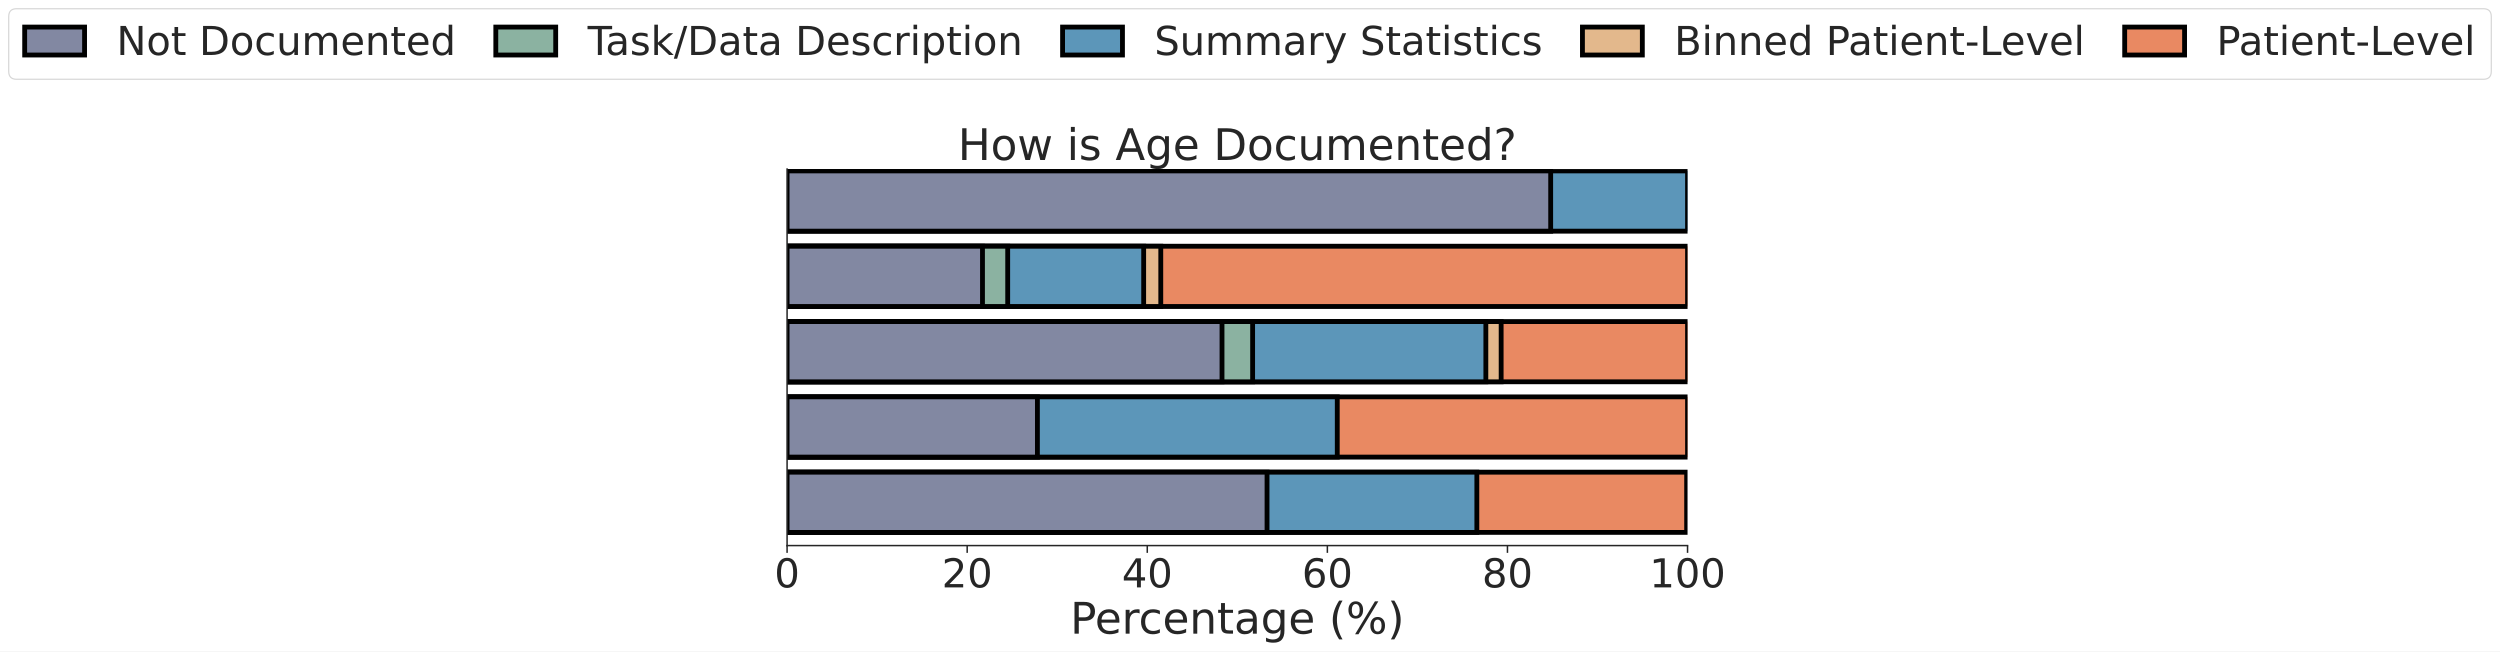
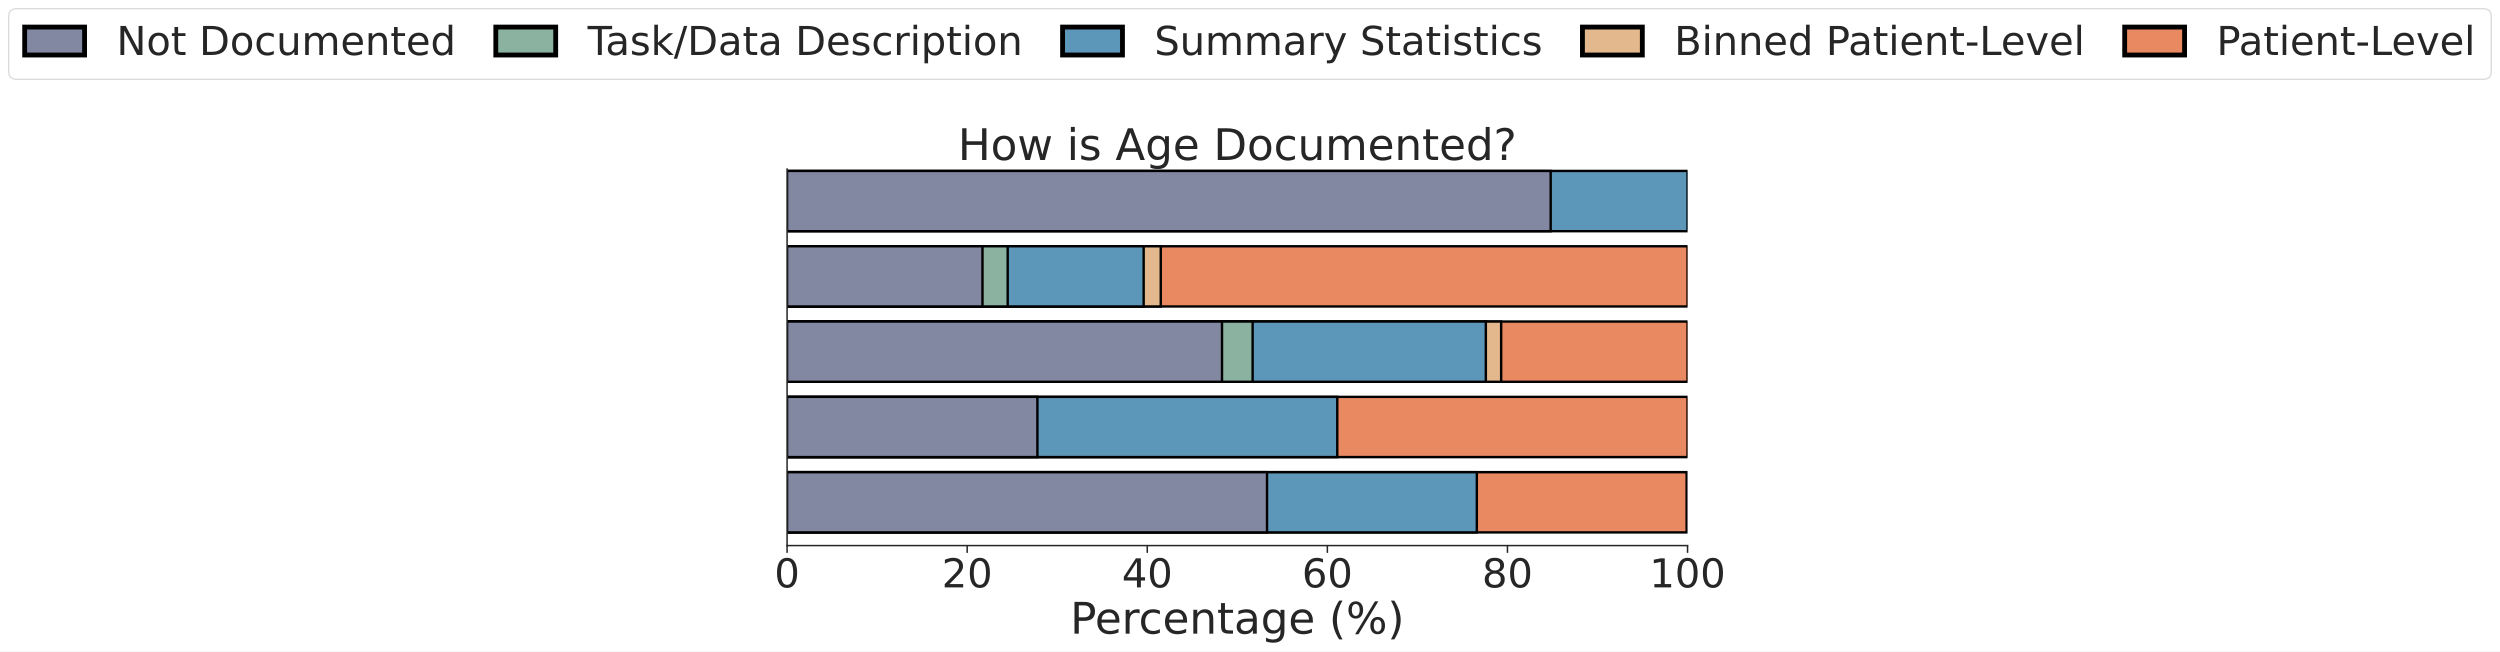
<svg xmlns="http://www.w3.org/2000/svg" xmlns:xlink="http://www.w3.org/1999/xlink" width="2066.428pt" height="538.439pt" viewBox="0 0 2066.428 538.439" version="1.1">
  <defs>
    <style type="text/css">*{stroke-linejoin: round; stroke-linecap: butt}</style>
  </defs>
  <g id="figure_1">
    <g id="patch_1">
      <path d="M 0 538.439  L 2066.428 538.439  L 2066.428 0  L 0 0  z " style="fill: #ffffff" />
    </g>
    <g id="axes_1">
      <g id="patch_2">
        <path d="M 650.579 450.96  L 1394.879 450.96  L 1394.879 139.74  L 650.579 139.74  z " style="fill: #ffffff" />
      </g>
      <g id="matplotlib.axis_1">
        <g id="xtick_1">
          <g id="line2d_1">
            <defs>
-               <path id="m7ba2d00ea4" d="M 0 0  L 0 6  " style="stroke: #262626; stroke-width: 1.25" />
+               <path id="m845486cbe9" d="M 0 0  L 0 6  " style="stroke: #262626; stroke-width: 1.25" />
            </defs>
            <g>
-               <use xlink:href="#m7ba2d00ea4" x="650.579" y="450.96" style="fill: #262626; stroke: #262626; stroke-width: 1.25" />
+               <use xlink:href="#m845486cbe9" x="650.579" y="450.96" style="fill: #262626; stroke: #262626; stroke-width: 1.25" />
            </g>
          </g>
          <g id="text_1">
            <g style="fill: #262626" transform="translate(640.0807 485.5348) scale(0.33 -0.33)">
              <defs>
                <path id="DejaVuSans-30" d="M 2034 4250  Q 1547 4250 1301 3770  Q 1056 3291 1056 2328  Q 1056 1369 1301 889  Q 1547 409 2034 409  Q 2525 409 2770 889  Q 3016 1369 3016 2328  Q 3016 3291 2770 3770  Q 2525 4250 2034 4250  z M 2034 4750  Q 2819 4750 3233 4129  Q 3647 3509 3647 2328  Q 3647 1150 3233 529  Q 2819 -91 2034 -91  Q 1250 -91 836 529  Q 422 1150 422 2328  Q 422 3509 836 4129  Q 1250 4750 2034 4750  z " transform="scale(0.015625)" />
              </defs>
              <use xlink:href="#DejaVuSans-30" />
            </g>
          </g>
        </g>
        <g id="xtick_2">
          <g id="line2d_2">
            <g>
-               <use xlink:href="#m7ba2d00ea4" x="799.439" y="450.96" style="fill: #262626; stroke: #262626; stroke-width: 1.25" />
+               <use xlink:href="#m845486cbe9" x="799.439" y="450.96" style="fill: #262626; stroke: #262626; stroke-width: 1.25" />
            </g>
          </g>
          <g id="text_2">
            <g style="fill: #262626" transform="translate(778.4426 485.5348) scale(0.33 -0.33)">
              <defs>
                <path id="DejaVuSans-32" d="M 1228 531  L 3431 531  L 3431 0  L 469 0  L 469 531  Q 828 903 1448 1529  Q 2069 2156 2228 2338  Q 2531 2678 2651 2914  Q 2772 3150 2772 3378  Q 2772 3750 2511 3984  Q 2250 4219 1831 4219  Q 1534 4219 1204 4116  Q 875 4013 500 3803  L 500 4441  Q 881 4594 1212 4672  Q 1544 4750 1819 4750  Q 2544 4750 2975 4387  Q 3406 4025 3406 3419  Q 3406 3131 3298 2873  Q 3191 2616 2906 2266  Q 2828 2175 2409 1742  Q 1991 1309 1228 531  z " transform="scale(0.015625)" />
              </defs>
              <use xlink:href="#DejaVuSans-32" />
              <use xlink:href="#DejaVuSans-30" x="63.623" />
            </g>
          </g>
        </g>
        <g id="xtick_3">
          <g id="line2d_3">
            <g>
-               <use xlink:href="#m7ba2d00ea4" x="948.299" y="450.96" style="fill: #262626; stroke: #262626; stroke-width: 1.25" />
+               <use xlink:href="#m845486cbe9" x="948.299" y="450.96" style="fill: #262626; stroke: #262626; stroke-width: 1.25" />
            </g>
          </g>
          <g id="text_3">
            <g style="fill: #262626" transform="translate(927.3026 485.5348) scale(0.33 -0.33)">
              <defs>
                <path id="DejaVuSans-34" d="M 2419 4116  L 825 1625  L 2419 1625  L 2419 4116  z M 2253 4666  L 3047 4666  L 3047 1625  L 3713 1625  L 3713 1100  L 3047 1100  L 3047 0  L 2419 0  L 2419 1100  L 313 1100  L 313 1709  L 2253 4666  z " transform="scale(0.015625)" />
              </defs>
              <use xlink:href="#DejaVuSans-34" />
              <use xlink:href="#DejaVuSans-30" x="63.623" />
            </g>
          </g>
        </g>
        <g id="xtick_4">
          <g id="line2d_4">
            <g>
-               <use xlink:href="#m7ba2d00ea4" x="1097.159" y="450.96" style="fill: #262626; stroke: #262626; stroke-width: 1.25" />
+               <use xlink:href="#m845486cbe9" x="1097.159" y="450.96" style="fill: #262626; stroke: #262626; stroke-width: 1.25" />
            </g>
          </g>
          <g id="text_4">
            <g style="fill: #262626" transform="translate(1076.163 485.5348) scale(0.33 -0.33)">
              <defs>
                <path id="DejaVuSans-36" d="M 2113 2584  Q 1688 2584 1439 2293  Q 1191 2003 1191 1497  Q 1191 994 1439 701  Q 1688 409 2113 409  Q 2538 409 2786 701  Q 3034 994 3034 1497  Q 3034 2003 2786 2293  Q 2538 2584 2113 2584  z M 3366 4563  L 3366 3988  Q 3128 4100 2886 4159  Q 2644 4219 2406 4219  Q 1781 4219 1451 3797  Q 1122 3375 1075 2522  Q 1259 2794 1537 2939  Q 1816 3084 2150 3084  Q 2853 3084 3261 2657  Q 3669 2231 3669 1497  Q 3669 778 3244 343  Q 2819 -91 2113 -91  Q 1303 -91 875 529  Q 447 1150 447 2328  Q 447 3434 972 4092  Q 1497 4750 2381 4750  Q 2619 4750 2861 4703  Q 3103 4656 3366 4563  z " transform="scale(0.015625)" />
              </defs>
              <use xlink:href="#DejaVuSans-36" />
              <use xlink:href="#DejaVuSans-30" x="63.623" />
            </g>
          </g>
        </g>
        <g id="xtick_5">
          <g id="line2d_5">
            <g>
-               <use xlink:href="#m7ba2d00ea4" x="1246.019" y="450.96" style="fill: #262626; stroke: #262626; stroke-width: 1.25" />
+               <use xlink:href="#m845486cbe9" x="1246.019" y="450.96" style="fill: #262626; stroke: #262626; stroke-width: 1.25" />
            </g>
          </g>
          <g id="text_5">
            <g style="fill: #262626" transform="translate(1225.023 485.5348) scale(0.33 -0.33)">
              <defs>
                <path id="DejaVuSans-38" d="M 2034 2216  Q 1584 2216 1326 1975  Q 1069 1734 1069 1313  Q 1069 891 1326 650  Q 1584 409 2034 409  Q 2484 409 2743 651  Q 3003 894 3003 1313  Q 3003 1734 2745 1975  Q 2488 2216 2034 2216  z M 1403 2484  Q 997 2584 770 2862  Q 544 3141 544 3541  Q 544 4100 942 4425  Q 1341 4750 2034 4750  Q 2731 4750 3128 4425  Q 3525 4100 3525 3541  Q 3525 3141 3298 2862  Q 3072 2584 2669 2484  Q 3125 2378 3379 2068  Q 3634 1759 3634 1313  Q 3634 634 3220 271  Q 2806 -91 2034 -91  Q 1263 -91 848 271  Q 434 634 434 1313  Q 434 1759 690 2068  Q 947 2378 1403 2484  z M 1172 3481  Q 1172 3119 1398 2916  Q 1625 2713 2034 2713  Q 2441 2713 2670 2916  Q 2900 3119 2900 3481  Q 2900 3844 2670 4047  Q 2441 4250 2034 4250  Q 1625 4250 1398 4047  Q 1172 3844 1172 3481  z " transform="scale(0.015625)" />
              </defs>
              <use xlink:href="#DejaVuSans-38" />
              <use xlink:href="#DejaVuSans-30" x="63.623" />
            </g>
          </g>
        </g>
        <g id="xtick_6">
          <g id="line2d_6">
            <g>
-               <use xlink:href="#m7ba2d00ea4" x="1394.879" y="450.96" style="fill: #262626; stroke: #262626; stroke-width: 1.25" />
+               <use xlink:href="#m845486cbe9" x="1394.879" y="450.96" style="fill: #262626; stroke: #262626; stroke-width: 1.25" />
            </g>
          </g>
          <g id="text_6">
            <g style="fill: #262626" transform="translate(1363.384 485.5348) scale(0.33 -0.33)">
              <defs>
                <path id="DejaVuSans-31" d="M 794 531  L 1825 531  L 1825 4091  L 703 3866  L 703 4441  L 1819 4666  L 2450 4666  L 2450 531  L 3481 531  L 3481 0  L 794 0  L 794 531  z " transform="scale(0.015625)" />
              </defs>
              <use xlink:href="#DejaVuSans-31" />
              <use xlink:href="#DejaVuSans-30" x="63.623" />
              <use xlink:href="#DejaVuSans-30" x="127.246" />
            </g>
          </g>
        </g>
        <g id="text_7">
          <g style="fill: #262626" transform="translate(884.6182 523.7522) scale(0.36 -0.36)">
            <defs>
              <path id="DejaVuSans-50" d="M 1259 4147  L 1259 2394  L 2053 2394  Q 2494 2394 2734 2622  Q 2975 2850 2975 3272  Q 2975 3691 2734 3919  Q 2494 4147 2053 4147  L 1259 4147  z M 628 4666  L 2053 4666  Q 2838 4666 3239 4311  Q 3641 3956 3641 3272  Q 3641 2581 3239 2228  Q 2838 1875 2053 1875  L 1259 1875  L 1259 0  L 628 0  L 628 4666  z " transform="scale(0.015625)" />
              <path id="DejaVuSans-65" d="M 3597 1894  L 3597 1613  L 953 1613  Q 991 1019 1311 708  Q 1631 397 2203 397  Q 2534 397 2845 478  Q 3156 559 3463 722  L 3463 178  Q 3153 47 2828 -22  Q 2503 -91 2169 -91  Q 1331 -91 842 396  Q 353 884 353 1716  Q 353 2575 817 3079  Q 1281 3584 2069 3584  Q 2775 3584 3186 3129  Q 3597 2675 3597 1894  z M 3022 2063  Q 3016 2534 2758 2815  Q 2500 3097 2075 3097  Q 1594 3097 1305 2825  Q 1016 2553 972 2059  L 3022 2063  z " transform="scale(0.015625)" />
              <path id="DejaVuSans-72" d="M 2631 2963  Q 2534 3019 2420 3045  Q 2306 3072 2169 3072  Q 1681 3072 1420 2755  Q 1159 2438 1159 1844  L 1159 0  L 581 0  L 581 3500  L 1159 3500  L 1159 2956  Q 1341 3275 1631 3429  Q 1922 3584 2338 3584  Q 2397 3584 2469 3576  Q 2541 3569 2628 3553  L 2631 2963  z " transform="scale(0.015625)" />
              <path id="DejaVuSans-63" d="M 3122 3366  L 3122 2828  Q 2878 2963 2633 3030  Q 2388 3097 2138 3097  Q 1578 3097 1268 2742  Q 959 2388 959 1747  Q 959 1106 1268 751  Q 1578 397 2138 397  Q 2388 397 2633 464  Q 2878 531 3122 666  L 3122 134  Q 2881 22 2623 -34  Q 2366 -91 2075 -91  Q 1284 -91 818 406  Q 353 903 353 1747  Q 353 2603 823 3093  Q 1294 3584 2113 3584  Q 2378 3584 2631 3529  Q 2884 3475 3122 3366  z " transform="scale(0.015625)" />
              <path id="DejaVuSans-6e" d="M 3513 2113  L 3513 0  L 2938 0  L 2938 2094  Q 2938 2591 2744 2837  Q 2550 3084 2163 3084  Q 1697 3084 1428 2787  Q 1159 2491 1159 1978  L 1159 0  L 581 0  L 581 3500  L 1159 3500  L 1159 2956  Q 1366 3272 1645 3428  Q 1925 3584 2291 3584  Q 2894 3584 3203 3211  Q 3513 2838 3513 2113  z " transform="scale(0.015625)" />
              <path id="DejaVuSans-74" d="M 1172 4494  L 1172 3500  L 2356 3500  L 2356 3053  L 1172 3053  L 1172 1153  Q 1172 725 1289 603  Q 1406 481 1766 481  L 2356 481  L 2356 0  L 1766 0  Q 1100 0 847 248  Q 594 497 594 1153  L 594 3053  L 172 3053  L 172 3500  L 594 3500  L 594 4494  L 1172 4494  z " transform="scale(0.015625)" />
              <path id="DejaVuSans-61" d="M 2194 1759  Q 1497 1759 1228 1600  Q 959 1441 959 1056  Q 959 750 1161 570  Q 1363 391 1709 391  Q 2188 391 2477 730  Q 2766 1069 2766 1631  L 2766 1759  L 2194 1759  z M 3341 1997  L 3341 0  L 2766 0  L 2766 531  Q 2569 213 2275 61  Q 1981 -91 1556 -91  Q 1019 -91 701 211  Q 384 513 384 1019  Q 384 1609 779 1909  Q 1175 2209 1959 2209  L 2766 2209  L 2766 2266  Q 2766 2663 2505 2880  Q 2244 3097 1772 3097  Q 1472 3097 1187 3025  Q 903 2953 641 2809  L 641 3341  Q 956 3463 1253 3523  Q 1550 3584 1831 3584  Q 2591 3584 2966 3190  Q 3341 2797 3341 1997  z " transform="scale(0.015625)" />
              <path id="DejaVuSans-67" d="M 2906 1791  Q 2906 2416 2648 2759  Q 2391 3103 1925 3103  Q 1463 3103 1205 2759  Q 947 2416 947 1791  Q 947 1169 1205 825  Q 1463 481 1925 481  Q 2391 481 2648 825  Q 2906 1169 2906 1791  z M 3481 434  Q 3481 -459 3084 -895  Q 2688 -1331 1869 -1331  Q 1566 -1331 1297 -1286  Q 1028 -1241 775 -1147  L 775 -588  Q 1028 -725 1275 -790  Q 1522 -856 1778 -856  Q 2344 -856 2625 -561  Q 2906 -266 2906 331  L 2906 616  Q 2728 306 2450 153  Q 2172 0 1784 0  Q 1141 0 747 490  Q 353 981 353 1791  Q 353 2603 747 3093  Q 1141 3584 1784 3584  Q 2172 3584 2450 3431  Q 2728 3278 2906 2969  L 2906 3500  L 3481 3500  L 3481 434  z " transform="scale(0.015625)" />
              <path id="DejaVuSans-20" transform="scale(0.015625)" />
              <path id="DejaVuSans-28" d="M 1984 4856  Q 1566 4138 1362 3434  Q 1159 2731 1159 2009  Q 1159 1288 1364 580  Q 1569 -128 1984 -844  L 1484 -844  Q 1016 -109 783 600  Q 550 1309 550 2009  Q 550 2706 781 3412  Q 1013 4119 1484 4856  L 1984 4856  z " transform="scale(0.015625)" />
              <path id="DejaVuSans-25" d="M 4653 2053  Q 4381 2053 4226 1822  Q 4072 1591 4072 1178  Q 4072 772 4226 539  Q 4381 306 4653 306  Q 4919 306 5073 539  Q 5228 772 5228 1178  Q 5228 1588 5073 1820  Q 4919 2053 4653 2053  z M 4653 2450  Q 5147 2450 5437 2106  Q 5728 1763 5728 1178  Q 5728 594 5436 251  Q 5144 -91 4653 -91  Q 4153 -91 3862 251  Q 3572 594 3572 1178  Q 3572 1766 3864 2108  Q 4156 2450 4653 2450  z M 1428 4353  Q 1159 4353 1004 4120  Q 850 3888 850 3481  Q 850 3069 1003 2837  Q 1156 2606 1428 2606  Q 1700 2606 1854 2837  Q 2009 3069 2009 3481  Q 2009 3884 1853 4118  Q 1697 4353 1428 4353  z M 4250 4750  L 4750 4750  L 1831 -91  L 1331 -91  L 4250 4750  z M 1428 4750  Q 1922 4750 2215 4408  Q 2509 4066 2509 3481  Q 2509 2891 2217 2550  Q 1925 2209 1428 2209  Q 931 2209 642 2551  Q 353 2894 353 3481  Q 353 4063 643 4406  Q 934 4750 1428 4750  z " transform="scale(0.015625)" />
              <path id="DejaVuSans-29" d="M 513 4856  L 1013 4856  Q 1481 4119 1714 3412  Q 1947 2706 1947 2009  Q 1947 1309 1714 600  Q 1481 -109 1013 -844  L 513 -844  Q 928 -128 1133 580  Q 1338 1288 1338 2009  Q 1338 2731 1133 3434  Q 928 4138 513 4856  z " transform="scale(0.015625)" />
            </defs>
            <use xlink:href="#DejaVuSans-50" />
            <use xlink:href="#DejaVuSans-65" x="56.678" />
            <use xlink:href="#DejaVuSans-72" x="118.201" />
            <use xlink:href="#DejaVuSans-63" x="157.064" />
            <use xlink:href="#DejaVuSans-65" x="212.045" />
            <use xlink:href="#DejaVuSans-6e" x="273.568" />
            <use xlink:href="#DejaVuSans-74" x="336.947" />
            <use xlink:href="#DejaVuSans-61" x="376.156" />
            <use xlink:href="#DejaVuSans-67" x="437.436" />
            <use xlink:href="#DejaVuSans-65" x="500.912" />
            <use xlink:href="#DejaVuSans-20" x="562.436" />
            <use xlink:href="#DejaVuSans-28" x="594.223" />
            <use xlink:href="#DejaVuSans-25" x="633.236" />
            <use xlink:href="#DejaVuSans-29" x="728.256" />
          </g>
        </g>
      </g>
      <g id="matplotlib.axis_2">
        <g id="ytick_1" />
        <g id="ytick_2" />
        <g id="ytick_3" />
        <g id="ytick_4" />
        <g id="ytick_5" />
      </g>
      <g id="patch_3">
-         <path d="M 650.579 203.54  L 1394.879 203.54  L 1394.879 253.335  L 650.579 253.335  z " clip-path="url(#p9cf5ca9cd3)" style="fill: #e98962; stroke: #000000; stroke-width: 4; stroke-linejoin: miter" />
+         <path d="M 650.579 203.54  L 1394.879 203.54  L 1394.879 253.335  L 650.579 253.335  z " clip-path="url(#pac0a7620b9)" style="fill: #e98962; stroke: #000000; stroke-width: 2; stroke-linejoin: miter" />
      </g>
      <g id="patch_4">
-         <path d="M 650.579 265.784  L 1394.879 265.784  L 1394.879 315.579  L 650.579 315.579  z " clip-path="url(#p9cf5ca9cd3)" style="fill: #e98962; stroke: #000000; stroke-width: 4; stroke-linejoin: miter" />
+         <path d="M 650.579 265.784  L 1394.879 265.784  L 1394.879 315.579  L 650.579 315.579  z " clip-path="url(#pac0a7620b9)" style="fill: #e98962; stroke: #000000; stroke-width: 2; stroke-linejoin: miter" />
      </g>
      <g id="patch_5">
-         <path d="M 650.579 328.028  L 1394.879 328.028  L 1394.879 377.823  L 650.579 377.823  z " clip-path="url(#p9cf5ca9cd3)" style="fill: #e98962; stroke: #000000; stroke-width: 4; stroke-linejoin: miter" />
+         <path d="M 650.579 328.028  L 1394.879 328.028  L 1394.879 377.823  L 650.579 377.823  z " clip-path="url(#pac0a7620b9)" style="fill: #e98962; stroke: #000000; stroke-width: 2; stroke-linejoin: miter" />
      </g>
      <g id="patch_6">
-         <path d="M 650.579 390.272  L 1394.135 390.272  L 1394.135 440.067  L 650.579 440.067  z " clip-path="url(#p9cf5ca9cd3)" style="fill: #e98962; stroke: #000000; stroke-width: 4; stroke-linejoin: miter" />
+         <path d="M 650.579 390.272  L 1394.135 390.272  L 1394.135 440.067  L 650.579 440.067  z " clip-path="url(#pac0a7620b9)" style="fill: #e98962; stroke: #000000; stroke-width: 2; stroke-linejoin: miter" />
      </g>
      <g id="patch_7">
-         <path d="M 650.579 203.54  L 959.463 203.54  L 959.463 253.335  L 650.579 253.335  z " clip-path="url(#p9cf5ca9cd3)" style="fill: #e3b88c; stroke: #000000; stroke-width: 4; stroke-linejoin: miter" />
+         <path d="M 650.579 203.54  L 959.463 203.54  L 959.463 253.335  L 650.579 253.335  z " clip-path="url(#pac0a7620b9)" style="fill: #e3b88c; stroke: #000000; stroke-width: 2; stroke-linejoin: miter" />
      </g>
      <g id="patch_8">
-         <path d="M 650.579 265.784  L 1240.809 265.784  L 1240.809 315.579  L 650.579 315.579  z " clip-path="url(#p9cf5ca9cd3)" style="fill: #e3b88c; stroke: #000000; stroke-width: 4; stroke-linejoin: miter" />
+         <path d="M 650.579 265.784  L 1240.809 265.784  L 1240.809 315.579  L 650.579 315.579  z " clip-path="url(#pac0a7620b9)" style="fill: #e3b88c; stroke: #000000; stroke-width: 2; stroke-linejoin: miter" />
      </g>
      <g id="patch_9">
-         <path d="M 650.579 141.296  L 1394.879 141.296  L 1394.879 191.091  L 650.579 191.091  z " clip-path="url(#p9cf5ca9cd3)" style="fill: #5c96b9; stroke: #000000; stroke-width: 4; stroke-linejoin: miter" />
+         <path d="M 650.579 141.296  L 1394.879 141.296  L 1394.879 191.091  L 650.579 191.091  z " clip-path="url(#pac0a7620b9)" style="fill: #5c96b9; stroke: #000000; stroke-width: 2; stroke-linejoin: miter" />
      </g>
      <g id="patch_10">
-         <path d="M 650.579 203.54  L 945.322 203.54  L 945.322 253.335  L 650.579 253.335  z " clip-path="url(#p9cf5ca9cd3)" style="fill: #5c96b9; stroke: #000000; stroke-width: 4; stroke-linejoin: miter" />
+         <path d="M 650.579 203.54  L 945.322 203.54  L 945.322 253.335  L 650.579 253.335  z " clip-path="url(#pac0a7620b9)" style="fill: #5c96b9; stroke: #000000; stroke-width: 2; stroke-linejoin: miter" />
      </g>
      <g id="patch_11">
-         <path d="M 650.579 265.784  L 1228.156 265.784  L 1228.156 315.579  L 650.579 315.579  z " clip-path="url(#p9cf5ca9cd3)" style="fill: #5c96b9; stroke: #000000; stroke-width: 4; stroke-linejoin: miter" />
+         <path d="M 650.579 265.784  L 1228.156 265.784  L 1228.156 315.579  L 650.579 315.579  z " clip-path="url(#pac0a7620b9)" style="fill: #5c96b9; stroke: #000000; stroke-width: 2; stroke-linejoin: miter" />
      </g>
      <g id="patch_12">
-         <path d="M 650.579 328.028  L 1105.346 328.028  L 1105.346 377.823  L 650.579 377.823  z " clip-path="url(#p9cf5ca9cd3)" style="fill: #5c96b9; stroke: #000000; stroke-width: 4; stroke-linejoin: miter" />
+         <path d="M 650.579 328.028  L 1105.346 328.028  L 1105.346 377.823  L 650.579 377.823  z " clip-path="url(#pac0a7620b9)" style="fill: #5c96b9; stroke: #000000; stroke-width: 2; stroke-linejoin: miter" />
      </g>
      <g id="patch_13">
-         <path d="M 650.579 390.272  L 1220.713 390.272  L 1220.713 440.067  L 650.579 440.067  z " clip-path="url(#p9cf5ca9cd3)" style="fill: #5c96b9; stroke: #000000; stroke-width: 4; stroke-linejoin: miter" />
+         <path d="M 650.579 390.272  L 1220.713 390.272  L 1220.713 440.067  L 650.579 440.067  z " clip-path="url(#pac0a7620b9)" style="fill: #5c96b9; stroke: #000000; stroke-width: 2; stroke-linejoin: miter" />
      </g>
      <g id="patch_14">
-         <path d="M 650.579 203.54  L 832.932 203.54  L 832.932 253.335  L 650.579 253.335  z " clip-path="url(#p9cf5ca9cd3)" style="fill: #8bb2a1; stroke: #000000; stroke-width: 4; stroke-linejoin: miter" />
+         <path d="M 650.579 203.54  L 832.932 203.54  L 832.932 253.335  L 650.579 253.335  z " clip-path="url(#pac0a7620b9)" style="fill: #8bb2a1; stroke: #000000; stroke-width: 2; stroke-linejoin: miter" />
      </g>
      <g id="patch_15">
-         <path d="M 650.579 265.784  L 1035.382 265.784  L 1035.382 315.579  L 650.579 315.579  z " clip-path="url(#p9cf5ca9cd3)" style="fill: #8bb2a1; stroke: #000000; stroke-width: 4; stroke-linejoin: miter" />
+         <path d="M 650.579 265.784  L 1035.382 265.784  L 1035.382 315.579  L 650.579 315.579  z " clip-path="url(#pac0a7620b9)" style="fill: #8bb2a1; stroke: #000000; stroke-width: 2; stroke-linejoin: miter" />
      </g>
      <g id="patch_16">
-         <path d="M 650.579 141.296  L 1281.745 141.296  L 1281.745 191.091  L 650.579 191.091  z " clip-path="url(#p9cf5ca9cd3)" style="fill: #8288a2; stroke: #000000; stroke-width: 4; stroke-linejoin: miter" />
+         <path d="M 650.579 141.296  L 1281.745 141.296  L 1281.745 191.091  L 650.579 191.091  z " clip-path="url(#pac0a7620b9)" style="fill: #8288a2; stroke: #000000; stroke-width: 2; stroke-linejoin: miter" />
      </g>
      <g id="patch_17">
-         <path d="M 650.579 203.54  L 812.092 203.54  L 812.092 253.335  L 650.579 253.335  z " clip-path="url(#p9cf5ca9cd3)" style="fill: #8288a2; stroke: #000000; stroke-width: 4; stroke-linejoin: miter" />
+         <path d="M 650.579 203.54  L 812.092 203.54  L 812.092 253.335  L 650.579 253.335  z " clip-path="url(#pac0a7620b9)" style="fill: #8288a2; stroke: #000000; stroke-width: 2; stroke-linejoin: miter" />
      </g>
      <g id="patch_18">
-         <path d="M 650.579 265.784  L 1010.076 265.784  L 1010.076 315.579  L 650.579 315.579  z " clip-path="url(#p9cf5ca9cd3)" style="fill: #8288a2; stroke: #000000; stroke-width: 4; stroke-linejoin: miter" />
+         <path d="M 650.579 265.784  L 1010.076 265.784  L 1010.076 315.579  L 650.579 315.579  z " clip-path="url(#pac0a7620b9)" style="fill: #8288a2; stroke: #000000; stroke-width: 2; stroke-linejoin: miter" />
      </g>
      <g id="patch_19">
-         <path d="M 650.579 328.028  L 857.494 328.028  L 857.494 377.823  L 650.579 377.823  z " clip-path="url(#p9cf5ca9cd3)" style="fill: #8288a2; stroke: #000000; stroke-width: 4; stroke-linejoin: miter" />
+         <path d="M 650.579 328.028  L 857.494 328.028  L 857.494 377.823  L 650.579 377.823  z " clip-path="url(#pac0a7620b9)" style="fill: #8288a2; stroke: #000000; stroke-width: 2; stroke-linejoin: miter" />
      </g>
      <g id="patch_20">
-         <path d="M 650.579 390.272  L 1047.291 390.272  L 1047.291 440.067  L 650.579 440.067  z " clip-path="url(#p9cf5ca9cd3)" style="fill: #8288a2; stroke: #000000; stroke-width: 4; stroke-linejoin: miter" />
+         <path d="M 650.579 390.272  L 1047.291 390.272  L 1047.291 440.067  L 650.579 440.067  z " clip-path="url(#pac0a7620b9)" style="fill: #8288a2; stroke: #000000; stroke-width: 2; stroke-linejoin: miter" />
      </g>
      <g id="line2d_7">
-         <path clip-path="url(#p9cf5ca9cd3)" style="fill: none; stroke: #424242; stroke-width: 2.25; stroke-linecap: round" />
+         <path clip-path="url(#pac0a7620b9)" style="fill: none; stroke: #424242; stroke-width: 2.25; stroke-linecap: round" />
      </g>
      <g id="line2d_8">
-         <path clip-path="url(#p9cf5ca9cd3)" style="fill: none; stroke: #424242; stroke-width: 2.25; stroke-linecap: round" />
+         <path clip-path="url(#pac0a7620b9)" style="fill: none; stroke: #424242; stroke-width: 2.25; stroke-linecap: round" />
      </g>
      <g id="line2d_9">
-         <path clip-path="url(#p9cf5ca9cd3)" style="fill: none; stroke: #424242; stroke-width: 2.25; stroke-linecap: round" />
+         <path clip-path="url(#pac0a7620b9)" style="fill: none; stroke: #424242; stroke-width: 2.25; stroke-linecap: round" />
      </g>
      <g id="line2d_10">
-         <path clip-path="url(#p9cf5ca9cd3)" style="fill: none; stroke: #424242; stroke-width: 2.25; stroke-linecap: round" />
+         <path clip-path="url(#pac0a7620b9)" style="fill: none; stroke: #424242; stroke-width: 2.25; stroke-linecap: round" />
      </g>
      <g id="line2d_11">
-         <path clip-path="url(#p9cf5ca9cd3)" style="fill: none; stroke: #424242; stroke-width: 2.25; stroke-linecap: round" />
+         <path clip-path="url(#pac0a7620b9)" style="fill: none; stroke: #424242; stroke-width: 2.25; stroke-linecap: round" />
      </g>
      <g id="line2d_12">
-         <path clip-path="url(#p9cf5ca9cd3)" style="fill: none; stroke: #424242; stroke-width: 2.25; stroke-linecap: round" />
+         <path clip-path="url(#pac0a7620b9)" style="fill: none; stroke: #424242; stroke-width: 2.25; stroke-linecap: round" />
      </g>
      <g id="line2d_13">
-         <path clip-path="url(#p9cf5ca9cd3)" style="fill: none; stroke: #424242; stroke-width: 2.25; stroke-linecap: round" />
+         <path clip-path="url(#pac0a7620b9)" style="fill: none; stroke: #424242; stroke-width: 2.25; stroke-linecap: round" />
      </g>
      <g id="line2d_14">
-         <path clip-path="url(#p9cf5ca9cd3)" style="fill: none; stroke: #424242; stroke-width: 2.25; stroke-linecap: round" />
+         <path clip-path="url(#pac0a7620b9)" style="fill: none; stroke: #424242; stroke-width: 2.25; stroke-linecap: round" />
      </g>
      <g id="line2d_15">
-         <path clip-path="url(#p9cf5ca9cd3)" style="fill: none; stroke: #424242; stroke-width: 2.25; stroke-linecap: round" />
+         <path clip-path="url(#pac0a7620b9)" style="fill: none; stroke: #424242; stroke-width: 2.25; stroke-linecap: round" />
      </g>
      <g id="line2d_16">
-         <path clip-path="url(#p9cf5ca9cd3)" style="fill: none; stroke: #424242; stroke-width: 2.25; stroke-linecap: round" />
+         <path clip-path="url(#pac0a7620b9)" style="fill: none; stroke: #424242; stroke-width: 2.25; stroke-linecap: round" />
      </g>
      <g id="line2d_17">
-         <path clip-path="url(#p9cf5ca9cd3)" style="fill: none; stroke: #424242; stroke-width: 2.25; stroke-linecap: round" />
+         <path clip-path="url(#pac0a7620b9)" style="fill: none; stroke: #424242; stroke-width: 2.25; stroke-linecap: round" />
      </g>
      <g id="line2d_18">
-         <path clip-path="url(#p9cf5ca9cd3)" style="fill: none; stroke: #424242; stroke-width: 2.25; stroke-linecap: round" />
+         <path clip-path="url(#pac0a7620b9)" style="fill: none; stroke: #424242; stroke-width: 2.25; stroke-linecap: round" />
      </g>
      <g id="line2d_19">
-         <path clip-path="url(#p9cf5ca9cd3)" style="fill: none; stroke: #424242; stroke-width: 2.25; stroke-linecap: round" />
+         <path clip-path="url(#pac0a7620b9)" style="fill: none; stroke: #424242; stroke-width: 2.25; stroke-linecap: round" />
      </g>
      <g id="line2d_20">
-         <path clip-path="url(#p9cf5ca9cd3)" style="fill: none; stroke: #424242; stroke-width: 2.25; stroke-linecap: round" />
+         <path clip-path="url(#pac0a7620b9)" style="fill: none; stroke: #424242; stroke-width: 2.25; stroke-linecap: round" />
      </g>
      <g id="line2d_21">
-         <path clip-path="url(#p9cf5ca9cd3)" style="fill: none; stroke: #424242; stroke-width: 2.25; stroke-linecap: round" />
+         <path clip-path="url(#pac0a7620b9)" style="fill: none; stroke: #424242; stroke-width: 2.25; stroke-linecap: round" />
      </g>
      <g id="line2d_22">
-         <path clip-path="url(#p9cf5ca9cd3)" style="fill: none; stroke: #424242; stroke-width: 2.25; stroke-linecap: round" />
+         <path clip-path="url(#pac0a7620b9)" style="fill: none; stroke: #424242; stroke-width: 2.25; stroke-linecap: round" />
      </g>
      <g id="line2d_23">
-         <path clip-path="url(#p9cf5ca9cd3)" style="fill: none; stroke: #424242; stroke-width: 2.25; stroke-linecap: round" />
+         <path clip-path="url(#pac0a7620b9)" style="fill: none; stroke: #424242; stroke-width: 2.25; stroke-linecap: round" />
      </g>
      <g id="line2d_24">
-         <path clip-path="url(#p9cf5ca9cd3)" style="fill: none; stroke: #424242; stroke-width: 2.25; stroke-linecap: round" />
+         <path clip-path="url(#pac0a7620b9)" style="fill: none; stroke: #424242; stroke-width: 2.25; stroke-linecap: round" />
      </g>
      <g id="patch_21">
        <path d="M 650.579 450.96  L 650.579 139.74  " style="fill: none; stroke: #262626; stroke-width: 1.25; stroke-linejoin: miter; stroke-linecap: square" />
      </g>
      <g id="patch_22">
        <path d="M 650.579 450.96  L 1394.879 450.96  " style="fill: none; stroke: #262626; stroke-width: 1.25; stroke-linejoin: miter; stroke-linecap: square" />
      </g>
      <g id="text_8">
        <g style="fill: #262626" transform="translate(791.7945 132.2531) scale(0.36 -0.36)">
          <defs>
            <path id="DejaVuSans-48" d="M 628 4666  L 1259 4666  L 1259 2753  L 3553 2753  L 3553 4666  L 4184 4666  L 4184 0  L 3553 0  L 3553 2222  L 1259 2222  L 1259 0  L 628 0  L 628 4666  z " transform="scale(0.015625)" />
            <path id="DejaVuSans-6f" d="M 1959 3097  Q 1497 3097 1228 2736  Q 959 2375 959 1747  Q 959 1119 1226 758  Q 1494 397 1959 397  Q 2419 397 2687 759  Q 2956 1122 2956 1747  Q 2956 2369 2687 2733  Q 2419 3097 1959 3097  z M 1959 3584  Q 2709 3584 3137 3096  Q 3566 2609 3566 1747  Q 3566 888 3137 398  Q 2709 -91 1959 -91  Q 1206 -91 779 398  Q 353 888 353 1747  Q 353 2609 779 3096  Q 1206 3584 1959 3584  z " transform="scale(0.015625)" />
            <path id="DejaVuSans-77" d="M 269 3500  L 844 3500  L 1563 769  L 2278 3500  L 2956 3500  L 3675 769  L 4391 3500  L 4966 3500  L 4050 0  L 3372 0  L 2619 2869  L 1863 0  L 1184 0  L 269 3500  z " transform="scale(0.015625)" />
            <path id="DejaVuSans-69" d="M 603 3500  L 1178 3500  L 1178 0  L 603 0  L 603 3500  z M 603 4863  L 1178 4863  L 1178 4134  L 603 4134  L 603 4863  z " transform="scale(0.015625)" />
            <path id="DejaVuSans-73" d="M 2834 3397  L 2834 2853  Q 2591 2978 2328 3040  Q 2066 3103 1784 3103  Q 1356 3103 1142 2972  Q 928 2841 928 2578  Q 928 2378 1081 2264  Q 1234 2150 1697 2047  L 1894 2003  Q 2506 1872 2764 1633  Q 3022 1394 3022 966  Q 3022 478 2636 193  Q 2250 -91 1575 -91  Q 1294 -91 989 -36  Q 684 19 347 128  L 347 722  Q 666 556 975 473  Q 1284 391 1588 391  Q 1994 391 2212 530  Q 2431 669 2431 922  Q 2431 1156 2273 1281  Q 2116 1406 1581 1522  L 1381 1569  Q 847 1681 609 1914  Q 372 2147 372 2553  Q 372 3047 722 3315  Q 1072 3584 1716 3584  Q 2034 3584 2315 3537  Q 2597 3491 2834 3397  z " transform="scale(0.015625)" />
            <path id="DejaVuSans-41" d="M 2188 4044  L 1331 1722  L 3047 1722  L 2188 4044  z M 1831 4666  L 2547 4666  L 4325 0  L 3669 0  L 3244 1197  L 1141 1197  L 716 0  L 50 0  L 1831 4666  z " transform="scale(0.015625)" />
            <path id="DejaVuSans-44" d="M 1259 4147  L 1259 519  L 2022 519  Q 2988 519 3436 956  Q 3884 1394 3884 2338  Q 3884 3275 3436 3711  Q 2988 4147 2022 4147  L 1259 4147  z M 628 4666  L 1925 4666  Q 3281 4666 3915 4102  Q 4550 3538 4550 2338  Q 4550 1131 3912 565  Q 3275 0 1925 0  L 628 0  L 628 4666  z " transform="scale(0.015625)" />
            <path id="DejaVuSans-75" d="M 544 1381  L 544 3500  L 1119 3500  L 1119 1403  Q 1119 906 1312 657  Q 1506 409 1894 409  Q 2359 409 2629 706  Q 2900 1003 2900 1516  L 2900 3500  L 3475 3500  L 3475 0  L 2900 0  L 2900 538  Q 2691 219 2414 64  Q 2138 -91 1772 -91  Q 1169 -91 856 284  Q 544 659 544 1381  z M 1991 3584  L 1991 3584  z " transform="scale(0.015625)" />
            <path id="DejaVuSans-6d" d="M 3328 2828  Q 3544 3216 3844 3400  Q 4144 3584 4550 3584  Q 5097 3584 5394 3201  Q 5691 2819 5691 2113  L 5691 0  L 5113 0  L 5113 2094  Q 5113 2597 4934 2840  Q 4756 3084 4391 3084  Q 3944 3084 3684 2787  Q 3425 2491 3425 1978  L 3425 0  L 2847 0  L 2847 2094  Q 2847 2600 2669 2842  Q 2491 3084 2119 3084  Q 1678 3084 1418 2786  Q 1159 2488 1159 1978  L 1159 0  L 581 0  L 581 3500  L 1159 3500  L 1159 2956  Q 1356 3278 1631 3431  Q 1906 3584 2284 3584  Q 2666 3584 2933 3390  Q 3200 3197 3328 2828  z " transform="scale(0.015625)" />
            <path id="DejaVuSans-64" d="M 2906 2969  L 2906 4863  L 3481 4863  L 3481 0  L 2906 0  L 2906 525  Q 2725 213 2448 61  Q 2172 -91 1784 -91  Q 1150 -91 751 415  Q 353 922 353 1747  Q 353 2572 751 3078  Q 1150 3584 1784 3584  Q 2172 3584 2448 3432  Q 2725 3281 2906 2969  z M 947 1747  Q 947 1113 1208 752  Q 1469 391 1925 391  Q 2381 391 2643 752  Q 2906 1113 2906 1747  Q 2906 2381 2643 2742  Q 2381 3103 1925 3103  Q 1469 3103 1208 2742  Q 947 2381 947 1747  z " transform="scale(0.015625)" />
            <path id="DejaVuSans-3f" d="M 1222 794  L 1856 794  L 1856 0  L 1222 0  L 1222 794  z M 1838 1253  L 1241 1253  L 1241 1734  Q 1241 2050 1328 2253  Q 1416 2456 1697 2725  L 1978 3003  Q 2156 3169 2236 3316  Q 2316 3463 2316 3616  Q 2316 3894 2111 4066  Q 1906 4238 1569 4238  Q 1322 4238 1042 4128  Q 763 4019 459 3809  L 459 4397  Q 753 4575 1054 4662  Q 1356 4750 1678 4750  Q 2253 4750 2601 4447  Q 2950 4144 2950 3647  Q 2950 3409 2837 3195  Q 2725 2981 2444 2713  L 2169 2444  Q 2022 2297 1961 2214  Q 1900 2131 1875 2053  Q 1856 1988 1847 1894  Q 1838 1800 1838 1638  L 1838 1253  z " transform="scale(0.015625)" />
          </defs>
          <use xlink:href="#DejaVuSans-48" />
          <use xlink:href="#DejaVuSans-6f" x="75.195" />
          <use xlink:href="#DejaVuSans-77" x="136.377" />
          <use xlink:href="#DejaVuSans-20" x="218.164" />
          <use xlink:href="#DejaVuSans-69" x="249.951" />
          <use xlink:href="#DejaVuSans-73" x="277.734" />
          <use xlink:href="#DejaVuSans-20" x="329.834" />
          <use xlink:href="#DejaVuSans-41" x="361.621" />
          <use xlink:href="#DejaVuSans-67" x="430.029" />
          <use xlink:href="#DejaVuSans-65" x="493.506" />
          <use xlink:href="#DejaVuSans-20" x="555.029" />
          <use xlink:href="#DejaVuSans-44" x="586.816" />
          <use xlink:href="#DejaVuSans-6f" x="663.818" />
          <use xlink:href="#DejaVuSans-63" x="725" />
          <use xlink:href="#DejaVuSans-75" x="779.98" />
          <use xlink:href="#DejaVuSans-6d" x="843.359" />
          <use xlink:href="#DejaVuSans-65" x="940.771" />
          <use xlink:href="#DejaVuSans-6e" x="1002.295" />
          <use xlink:href="#DejaVuSans-74" x="1065.674" />
          <use xlink:href="#DejaVuSans-65" x="1104.883" />
          <use xlink:href="#DejaVuSans-64" x="1166.406" />
          <use xlink:href="#DejaVuSans-3f" x="1229.883" />
        </g>
      </g>
    </g>
    <g id="legend_1">
      <g id="patch_23">
        <path d="M 13.8 65.538  L 2052.628 65.538  Q 2059.228 65.538 2059.228 58.938  L 2059.228 13.8  Q 2059.228 7.2 2052.628 7.2  L 13.8 7.2  Q 7.2 7.2 7.2 13.8  L 7.2 58.938  Q 7.2 65.538 13.8 65.538  z " style="fill: #ffffff; opacity: 0.8; stroke: #cccccc; stroke-linejoin: miter" />
      </g>
      <g id="patch_24">
        <path d="M 20.4 45.475  L 69.9 45.475  L 69.9 22.375  L 20.4 22.375  z " style="fill: #8288a2; stroke: #000000; stroke-width: 4; stroke-linejoin: miter" />
      </g>
      <g id="text_9">
        <g style="fill: #262626" transform="translate(96.3 45.47484) scale(0.33 -0.33)">
          <defs>
            <path id="DejaVuSans-4e" d="M 628 4666  L 1478 4666  L 3547 763  L 3547 4666  L 4159 4666  L 4159 0  L 3309 0  L 1241 3903  L 1241 0  L 628 0  L 628 4666  z " transform="scale(0.015625)" />
          </defs>
          <use xlink:href="#DejaVuSans-4e" />
          <use xlink:href="#DejaVuSans-6f" x="74.805" />
          <use xlink:href="#DejaVuSans-74" x="135.986" />
          <use xlink:href="#DejaVuSans-20" x="175.195" />
          <use xlink:href="#DejaVuSans-44" x="206.982" />
          <use xlink:href="#DejaVuSans-6f" x="283.984" />
          <use xlink:href="#DejaVuSans-63" x="345.166" />
          <use xlink:href="#DejaVuSans-75" x="400.146" />
          <use xlink:href="#DejaVuSans-6d" x="463.525" />
          <use xlink:href="#DejaVuSans-65" x="560.938" />
          <use xlink:href="#DejaVuSans-6e" x="622.461" />
          <use xlink:href="#DejaVuSans-74" x="685.84" />
          <use xlink:href="#DejaVuSans-65" x="725.049" />
          <use xlink:href="#DejaVuSans-64" x="786.572" />
        </g>
      </g>
      <g id="patch_25">
        <path d="M 409.821 45.475  L 459.321 45.475  L 459.321 22.375  L 409.821 22.375  z " style="fill: #8bb2a1; stroke: #000000; stroke-width: 4; stroke-linejoin: miter" />
      </g>
      <g id="text_10">
        <g style="fill: #262626" transform="translate(485.7206 45.47484) scale(0.33 -0.33)">
          <defs>
            <path id="DejaVuSans-54" d="M -19 4666  L 3928 4666  L 3928 4134  L 2272 4134  L 2272 0  L 1638 0  L 1638 4134  L -19 4134  L -19 4666  z " transform="scale(0.015625)" />
            <path id="DejaVuSans-6b" d="M 581 4863  L 1159 4863  L 1159 1991  L 2875 3500  L 3609 3500  L 1753 1863  L 3688 0  L 2938 0  L 1159 1709  L 1159 0  L 581 0  L 581 4863  z " transform="scale(0.015625)" />
            <path id="DejaVuSans-2f" d="M 1625 4666  L 2156 4666  L 531 -594  L 0 -594  L 1625 4666  z " transform="scale(0.015625)" />
            <path id="DejaVuSans-70" d="M 1159 525  L 1159 -1331  L 581 -1331  L 581 3500  L 1159 3500  L 1159 2969  Q 1341 3281 1617 3432  Q 1894 3584 2278 3584  Q 2916 3584 3314 3078  Q 3713 2572 3713 1747  Q 3713 922 3314 415  Q 2916 -91 2278 -91  Q 1894 -91 1617 61  Q 1341 213 1159 525  z M 3116 1747  Q 3116 2381 2855 2742  Q 2594 3103 2138 3103  Q 1681 3103 1420 2742  Q 1159 2381 1159 1747  Q 1159 1113 1420 752  Q 1681 391 2138 391  Q 2594 391 2855 752  Q 3116 1113 3116 1747  z " transform="scale(0.015625)" />
          </defs>
          <use xlink:href="#DejaVuSans-54" />
          <use xlink:href="#DejaVuSans-61" x="44.584" />
          <use xlink:href="#DejaVuSans-73" x="105.863" />
          <use xlink:href="#DejaVuSans-6b" x="157.963" />
          <use xlink:href="#DejaVuSans-2f" x="215.873" />
          <use xlink:href="#DejaVuSans-44" x="249.564" />
          <use xlink:href="#DejaVuSans-61" x="326.566" />
          <use xlink:href="#DejaVuSans-74" x="387.846" />
          <use xlink:href="#DejaVuSans-61" x="427.055" />
          <use xlink:href="#DejaVuSans-20" x="488.334" />
          <use xlink:href="#DejaVuSans-44" x="520.121" />
          <use xlink:href="#DejaVuSans-65" x="597.123" />
          <use xlink:href="#DejaVuSans-73" x="658.646" />
          <use xlink:href="#DejaVuSans-63" x="710.746" />
          <use xlink:href="#DejaVuSans-72" x="765.727" />
          <use xlink:href="#DejaVuSans-69" x="806.84" />
          <use xlink:href="#DejaVuSans-70" x="834.623" />
          <use xlink:href="#DejaVuSans-74" x="898.1" />
          <use xlink:href="#DejaVuSans-69" x="937.309" />
          <use xlink:href="#DejaVuSans-6f" x="965.092" />
          <use xlink:href="#DejaVuSans-6e" x="1026.273" />
        </g>
      </g>
      <g id="patch_26">
        <path d="M 878.297 45.475  L 927.797 45.475  L 927.797 22.375  L 878.297 22.375  z " style="fill: #5c96b9; stroke: #000000; stroke-width: 4; stroke-linejoin: miter" />
      </g>
      <g id="text_11">
        <g style="fill: #262626" transform="translate(954.1969 45.47484) scale(0.33 -0.33)">
          <defs>
            <path id="DejaVuSans-53" d="M 3425 4513  L 3425 3897  Q 3066 4069 2747 4153  Q 2428 4238 2131 4238  Q 1616 4238 1336 4038  Q 1056 3838 1056 3469  Q 1056 3159 1242 3001  Q 1428 2844 1947 2747  L 2328 2669  Q 3034 2534 3370 2195  Q 3706 1856 3706 1288  Q 3706 609 3251 259  Q 2797 -91 1919 -91  Q 1588 -91 1214 -16  Q 841 59 441 206  L 441 856  Q 825 641 1194 531  Q 1563 422 1919 422  Q 2459 422 2753 634  Q 3047 847 3047 1241  Q 3047 1584 2836 1778  Q 2625 1972 2144 2069  L 1759 2144  Q 1053 2284 737 2584  Q 422 2884 422 3419  Q 422 4038 858 4394  Q 1294 4750 2059 4750  Q 2388 4750 2728 4690  Q 3069 4631 3425 4513  z " transform="scale(0.015625)" />
            <path id="DejaVuSans-79" d="M 2059 -325  Q 1816 -950 1584 -1140  Q 1353 -1331 966 -1331  L 506 -1331  L 506 -850  L 844 -850  Q 1081 -850 1212 -737  Q 1344 -625 1503 -206  L 1606 56  L 191 3500  L 800 3500  L 1894 763  L 2988 3500  L 3597 3500  L 2059 -325  z " transform="scale(0.015625)" />
          </defs>
          <use xlink:href="#DejaVuSans-53" />
          <use xlink:href="#DejaVuSans-75" x="63.477" />
          <use xlink:href="#DejaVuSans-6d" x="126.855" />
          <use xlink:href="#DejaVuSans-6d" x="224.268" />
          <use xlink:href="#DejaVuSans-61" x="321.68" />
          <use xlink:href="#DejaVuSans-72" x="382.959" />
          <use xlink:href="#DejaVuSans-79" x="424.072" />
          <use xlink:href="#DejaVuSans-20" x="483.252" />
          <use xlink:href="#DejaVuSans-53" x="515.039" />
          <use xlink:href="#DejaVuSans-74" x="578.516" />
          <use xlink:href="#DejaVuSans-61" x="617.725" />
          <use xlink:href="#DejaVuSans-74" x="679.004" />
          <use xlink:href="#DejaVuSans-69" x="718.213" />
          <use xlink:href="#DejaVuSans-73" x="745.996" />
          <use xlink:href="#DejaVuSans-74" x="798.096" />
          <use xlink:href="#DejaVuSans-69" x="837.305" />
          <use xlink:href="#DejaVuSans-63" x="865.088" />
          <use xlink:href="#DejaVuSans-73" x="920.068" />
        </g>
      </g>
      <g id="patch_27">
        <path d="M 1308.003 45.475  L 1357.503 45.475  L 1357.503 22.375  L 1308.003 22.375  z " style="fill: #e3b88c; stroke: #000000; stroke-width: 4; stroke-linejoin: miter" />
      </g>
      <g id="text_12">
        <g style="fill: #262626" transform="translate(1383.903 45.47484) scale(0.33 -0.33)">
          <defs>
            <path id="DejaVuSans-42" d="M 1259 2228  L 1259 519  L 2272 519  Q 2781 519 3026 730  Q 3272 941 3272 1375  Q 3272 1813 3026 2020  Q 2781 2228 2272 2228  L 1259 2228  z M 1259 4147  L 1259 2741  L 2194 2741  Q 2656 2741 2882 2914  Q 3109 3088 3109 3444  Q 3109 3797 2882 3972  Q 2656 4147 2194 4147  L 1259 4147  z M 628 4666  L 2241 4666  Q 2963 4666 3353 4366  Q 3744 4066 3744 3513  Q 3744 3084 3544 2831  Q 3344 2578 2956 2516  Q 3422 2416 3680 2098  Q 3938 1781 3938 1306  Q 3938 681 3513 340  Q 3088 0 2303 0  L 628 0  L 628 4666  z " transform="scale(0.015625)" />
            <path id="DejaVuSans-2d" d="M 313 2009  L 1997 2009  L 1997 1497  L 313 1497  L 313 2009  z " transform="scale(0.015625)" />
            <path id="DejaVuSans-4c" d="M 628 4666  L 1259 4666  L 1259 531  L 3531 531  L 3531 0  L 628 0  L 628 4666  z " transform="scale(0.015625)" />
            <path id="DejaVuSans-76" d="M 191 3500  L 800 3500  L 1894 563  L 2988 3500  L 3597 3500  L 2284 0  L 1503 0  L 191 3500  z " transform="scale(0.015625)" />
            <path id="DejaVuSans-6c" d="M 603 4863  L 1178 4863  L 1178 0  L 603 0  L 603 4863  z " transform="scale(0.015625)" />
          </defs>
          <use xlink:href="#DejaVuSans-42" />
          <use xlink:href="#DejaVuSans-69" x="68.604" />
          <use xlink:href="#DejaVuSans-6e" x="96.387" />
          <use xlink:href="#DejaVuSans-6e" x="159.766" />
          <use xlink:href="#DejaVuSans-65" x="223.145" />
          <use xlink:href="#DejaVuSans-64" x="284.668" />
          <use xlink:href="#DejaVuSans-20" x="348.145" />
          <use xlink:href="#DejaVuSans-50" x="379.932" />
          <use xlink:href="#DejaVuSans-61" x="435.734" />
          <use xlink:href="#DejaVuSans-74" x="497.014" />
          <use xlink:href="#DejaVuSans-69" x="536.223" />
          <use xlink:href="#DejaVuSans-65" x="564.006" />
          <use xlink:href="#DejaVuSans-6e" x="625.529" />
          <use xlink:href="#DejaVuSans-74" x="688.908" />
          <use xlink:href="#DejaVuSans-2d" x="728.117" />
          <use xlink:href="#DejaVuSans-4c" x="764.201" />
          <use xlink:href="#DejaVuSans-65" x="818.164" />
          <use xlink:href="#DejaVuSans-76" x="879.688" />
          <use xlink:href="#DejaVuSans-65" x="938.867" />
          <use xlink:href="#DejaVuSans-6c" x="1000.391" />
        </g>
      </g>
      <g id="patch_28">
        <path d="M 1756.205 45.475  L 1805.705 45.475  L 1805.705 22.375  L 1756.205 22.375  z " style="fill: #e98962; stroke: #000000; stroke-width: 4; stroke-linejoin: miter" />
      </g>
      <g id="text_13">
        <g style="fill: #262626" transform="translate(1832.105 45.47484) scale(0.33 -0.33)">
          <use xlink:href="#DejaVuSans-50" />
          <use xlink:href="#DejaVuSans-61" x="55.803" />
          <use xlink:href="#DejaVuSans-74" x="117.082" />
          <use xlink:href="#DejaVuSans-69" x="156.291" />
          <use xlink:href="#DejaVuSans-65" x="184.074" />
          <use xlink:href="#DejaVuSans-6e" x="245.598" />
          <use xlink:href="#DejaVuSans-74" x="308.977" />
          <use xlink:href="#DejaVuSans-2d" x="348.186" />
          <use xlink:href="#DejaVuSans-4c" x="384.27" />
          <use xlink:href="#DejaVuSans-65" x="438.232" />
          <use xlink:href="#DejaVuSans-76" x="499.756" />
          <use xlink:href="#DejaVuSans-65" x="558.936" />
          <use xlink:href="#DejaVuSans-6c" x="620.459" />
        </g>
      </g>
    </g>
  </g>
  <defs>
-     <clipPath id="p9cf5ca9cd3">
+     <clipPath id="pac0a7620b9">
      <rect x="650.579" y="139.74" width="744.3" height="311.22" />
    </clipPath>
  </defs>
</svg>
